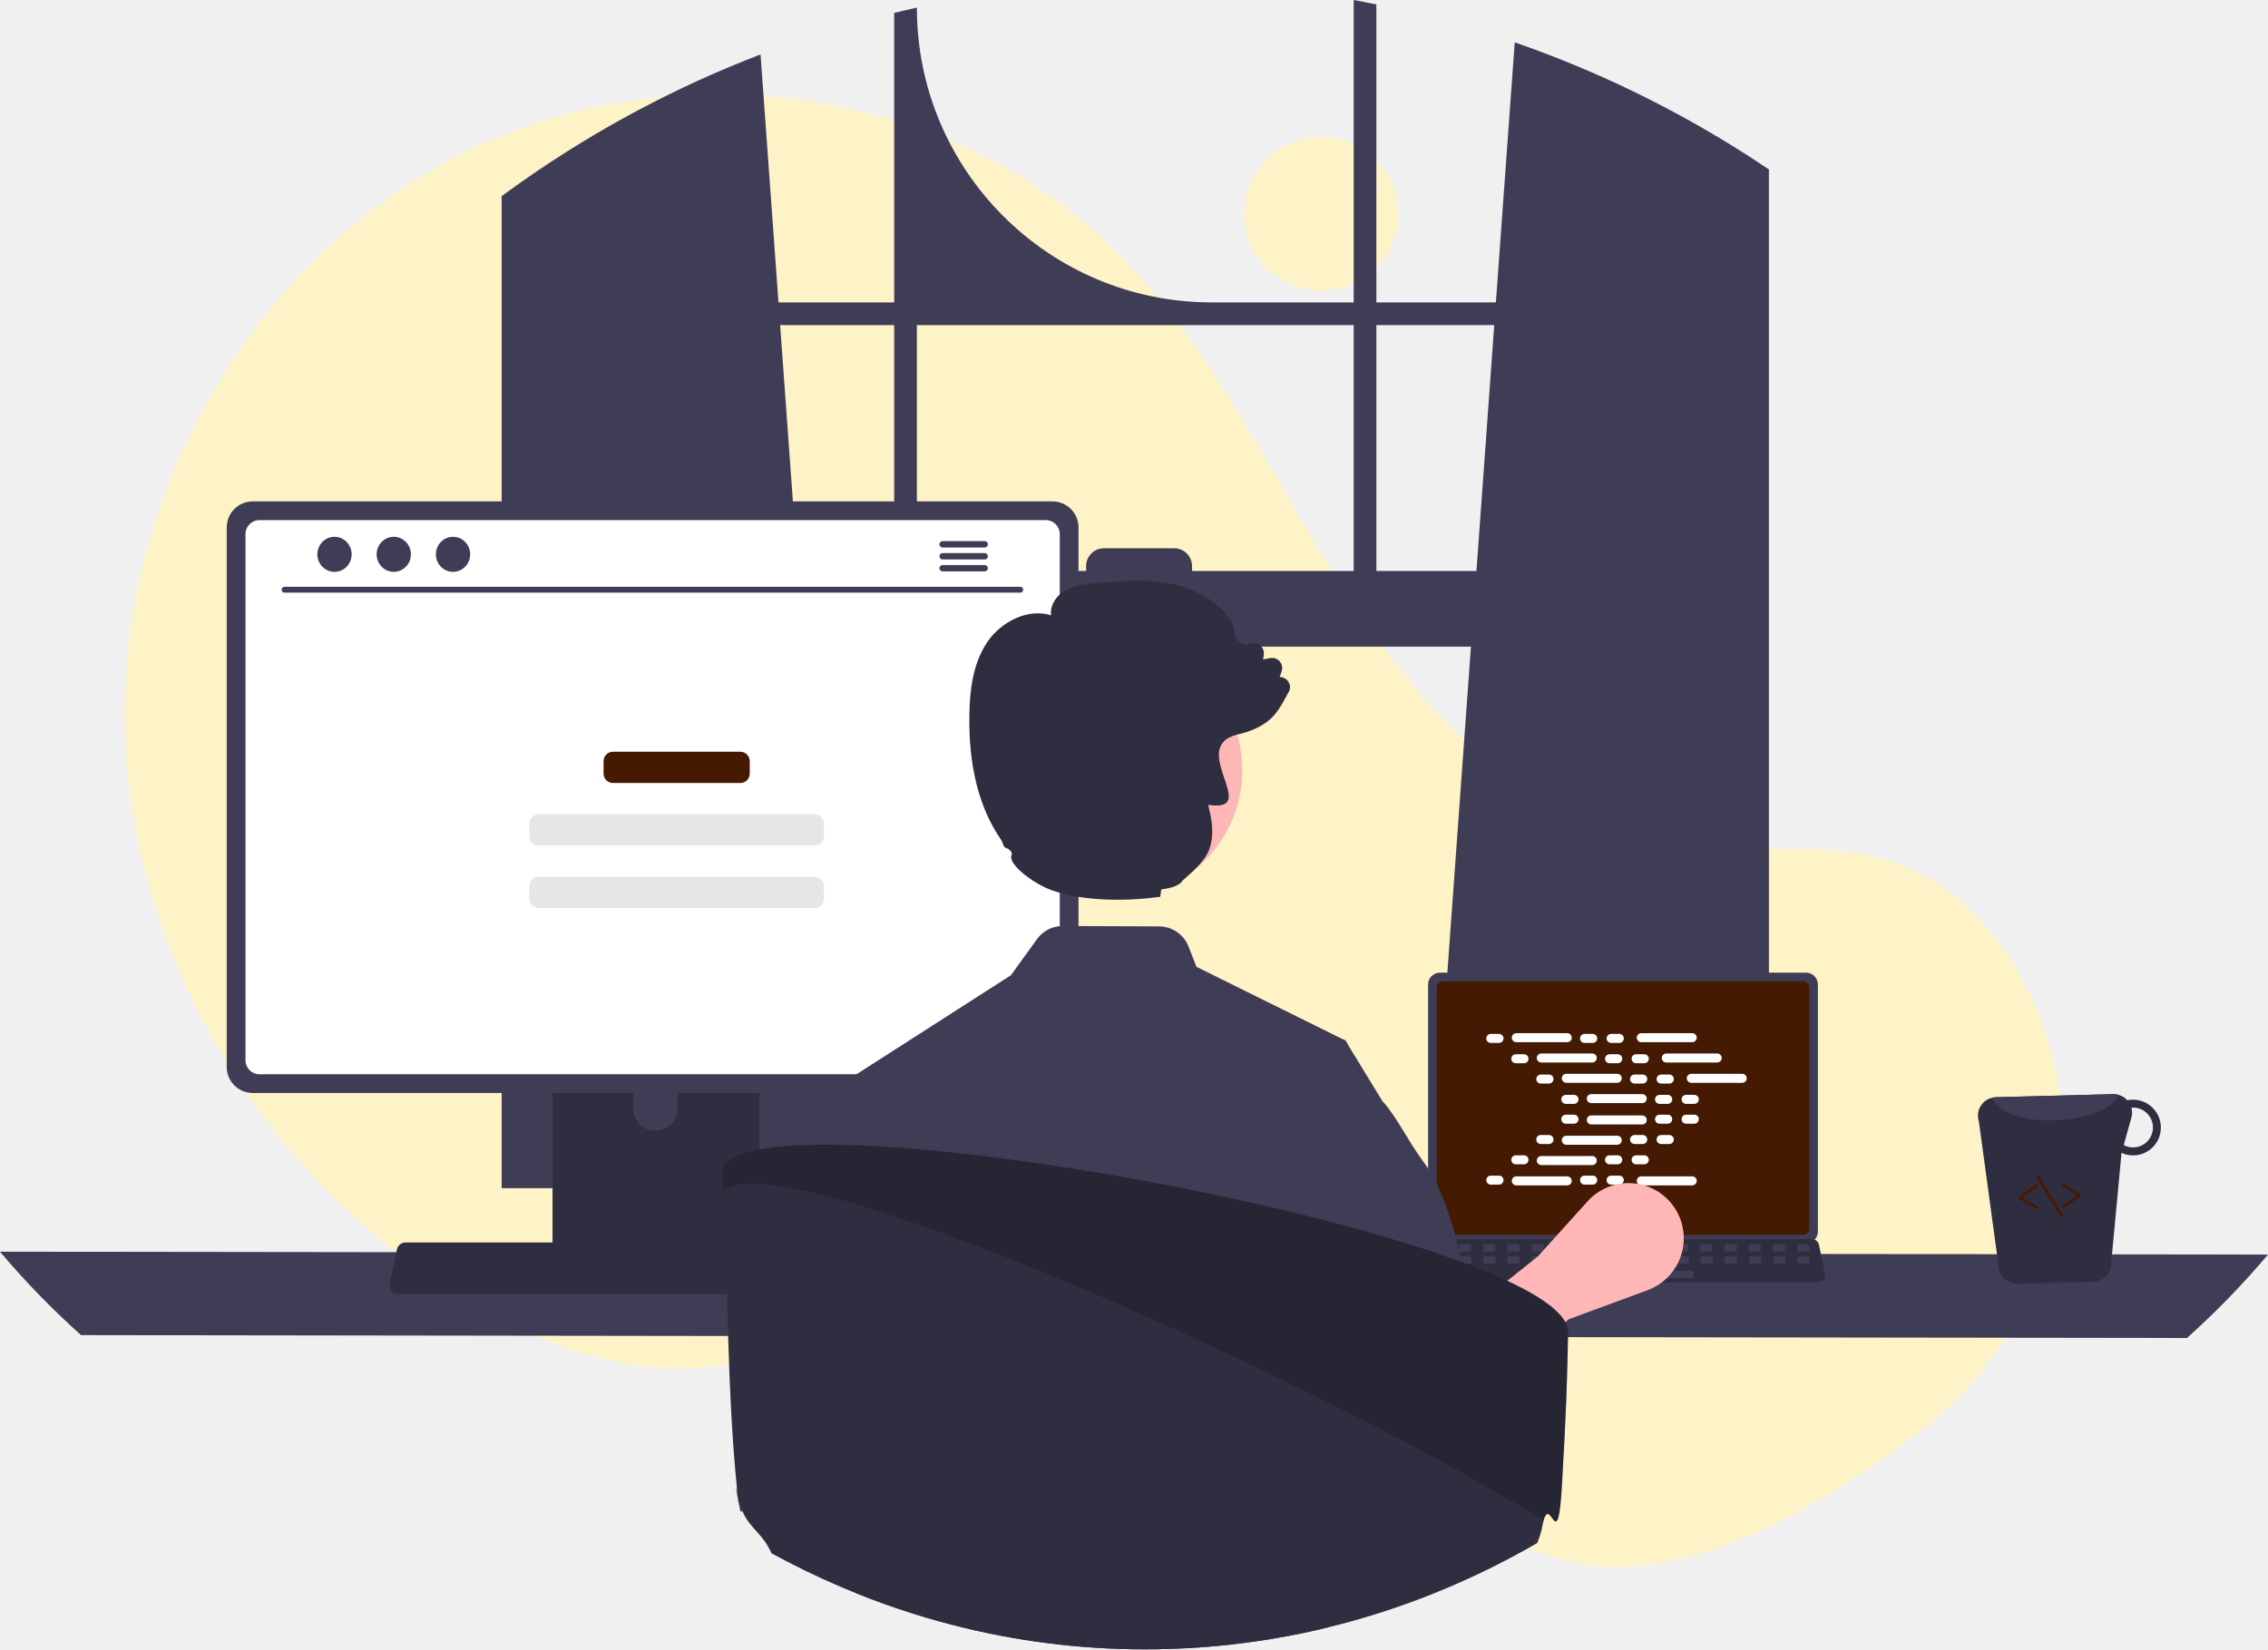
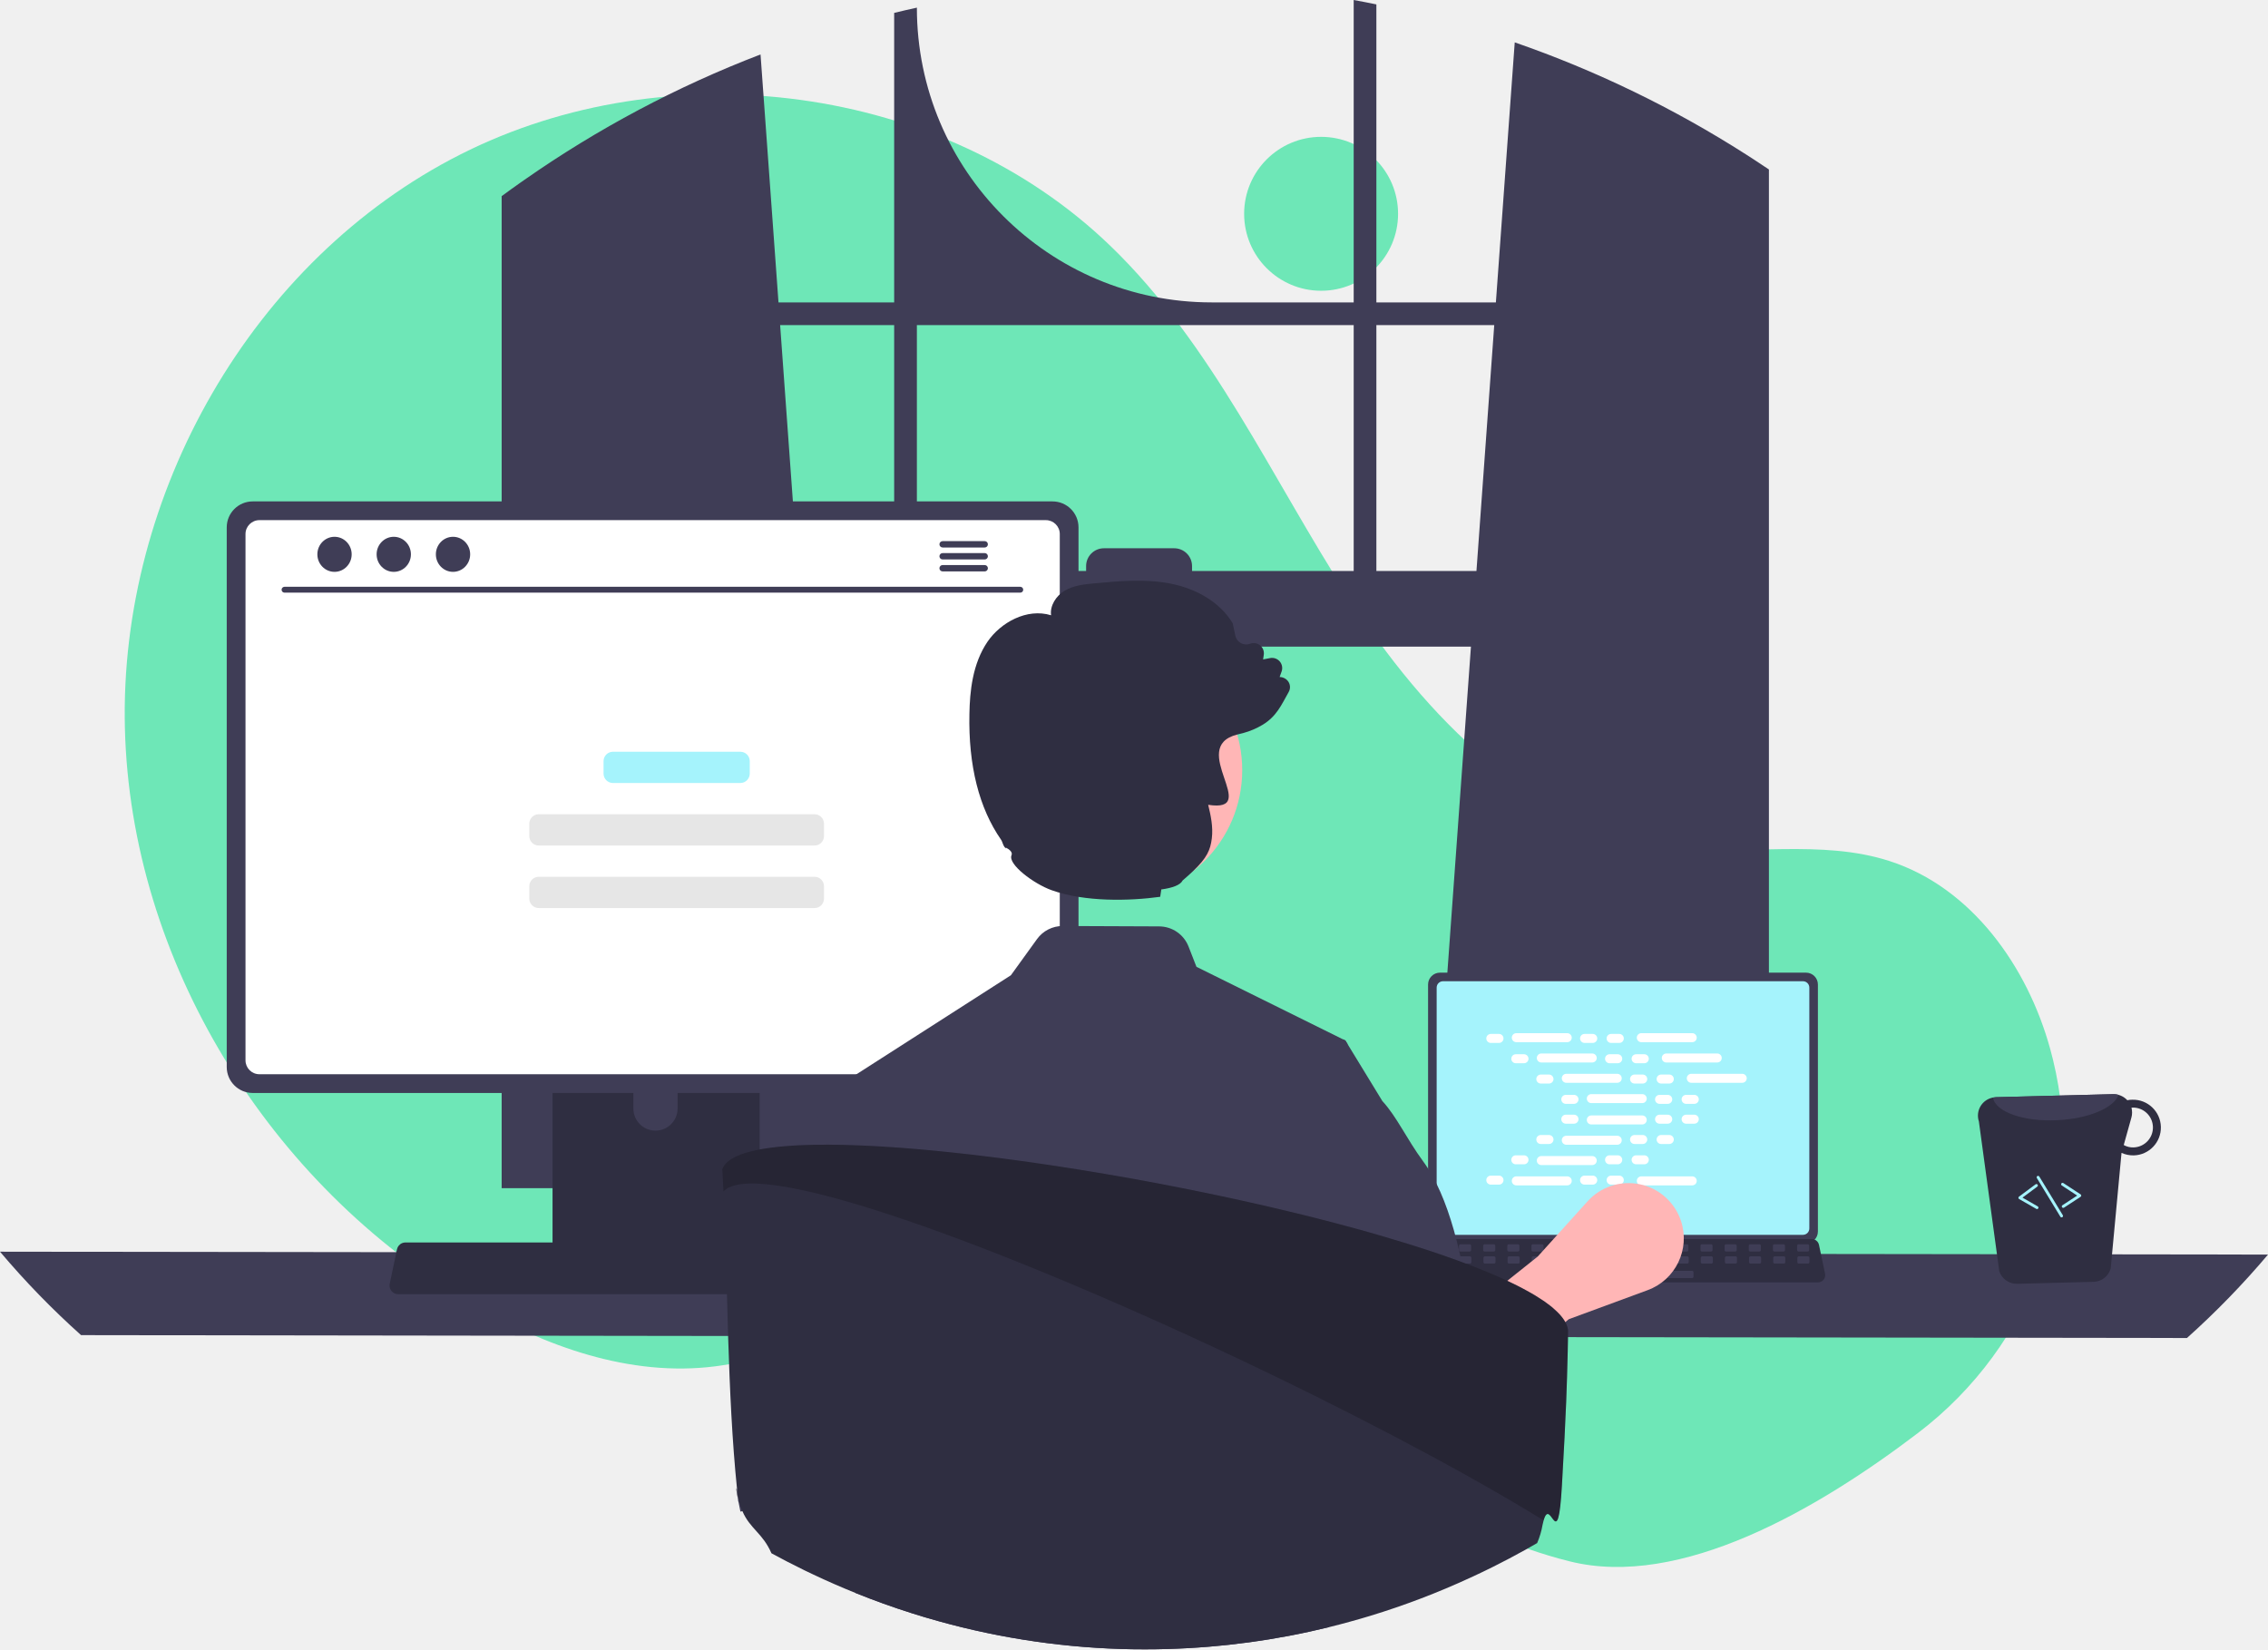
<svg xmlns="http://www.w3.org/2000/svg" data-name="Layer 1" width="786.82" height="572.258" viewBox="0 0 786.82 572.258">
-   <circle cx="458.321" cy="74.182" r="26.701" fill="#fef3c7" />
-   <path d="M872.038,661.023c39.688-30.229,58.644-81.025,46.776-129.482q-.442-1.806-.934-3.604c-7.867-28.763-27.332-56.101-55.7-65.291-23.82-7.717-49.82-1.783-74.669-4.851-48.781-6.024-86.601-45.494-113.211-86.819-26.611-41.325-47.062-87.583-82.422-121.724-58.285-56.275-153.362-68.391-225.627-31.76C293.987,254.121,247.955,335.391,249.918,416.386c1.963,80.995,50.046,158.432,119.875,199.517,25.652,15.093,55.321,25.785,84.848,22.044,25.62-3.246,48.899-17.013,74.399-21.1,40.091-6.426,79.927,11.701,114.603,32.824,34.676,21.123,68.17,46.16,107.574,55.952C789.478,715.131,836.881,687.801,872.038,661.023Z" transform="translate(-206.59 -163.8711)" fill="#fef3c7" />
+   <circle cx="458.321" cy="74.182" r="26.701" fill="#6ee7b7" />
+   <path d="M872.038,661.023c39.688-30.229,58.644-81.025,46.776-129.482q-.442-1.806-.934-3.604c-7.867-28.763-27.332-56.101-55.7-65.291-23.82-7.717-49.82-1.783-74.669-4.851-48.781-6.024-86.601-45.494-113.211-86.819-26.611-41.325-47.062-87.583-82.422-121.724-58.285-56.275-153.362-68.391-225.627-31.76C293.987,254.121,247.955,335.391,249.918,416.386c1.963,80.995,50.046,158.432,119.875,199.517,25.652,15.093,55.321,25.785,84.848,22.044,25.62-3.246,48.899-17.013,74.399-21.1,40.091-6.426,79.927,11.701,114.603,32.824,34.676,21.123,68.17,46.16,107.574,55.952C789.478,715.131,836.881,687.801,872.038,661.023Z" transform="translate(-206.59 -163.8711)" fill="#6ee7b7" />
  <path d="M815.016,219.191c-.87-.58-1.75-1.13-2.62-1.69a380.24,380.24,0,0,0-80.31-38.93l-6.54,90.22h-41.46v-103.39c-2.61-.54-5.24-1.05-7.87-1.53v104.92H626.946A102.27,102.27,0,0,1,524.676,166.521v-0c-2.64.57-5.26,1.18-7.88,1.83v100.44h-40.13l-6.23-86.03a380.858,380.858,0,0,0-81.94,43.53c-.44.3-.88.61-1.31.91-2.21,1.55-4.39,3.13-6.56,4.73v344.19h118.27l-2.09-28.95-11.5-158.95h231.59l-11.5,158.95-2.09,28.95h116.96v-353.45Q817.656,220.901,815.016,219.191Zm-298.22,142.78h-33.39l-6.17-85.3h39.56Zm159.42,0h-56.08v-1.69a6.18,6.18,0,0,0-6.19-6.18h-24.38a6.178,6.178,0,0,0-6.18,6.18v1.69h-58.71v-85.3h151.54Zm7.87,0v-85.3h40.89l-6.17,85.3Z" transform="translate(-206.59 -163.8711)" fill="#3f3d56" />
  <path d="M206.59,598.162a289.003,289.003,0,0,0,28.12,28.95l730.58,1a289.003,289.003,0,0,0,28.12-28.95Z" transform="translate(-206.59 -163.8711)" fill="#3f3d56" />
  <path d="M702.02,505.462v85.704a4.122,4.122,0,0,0,4.119,4.119H833.143a4.122,4.122,0,0,0,4.119-4.119v-85.704a4.124,4.124,0,0,0-4.119-4.115H706.139A4.124,4.124,0,0,0,702.02,505.462Z" transform="translate(-206.59 -163.8711)" fill="#3f3d56" />
-   <path d="M704.999,506.529V590.109a2.205,2.205,0,0,0,2.201,2.201H832.086a2.205,2.205,0,0,0,2.201-2.201V506.529a2.206,2.206,0,0,0-2.201-2.206H707.201A2.206,2.206,0,0,0,704.999,506.529Z" transform="translate(-206.59 -163.8711)" fill="#451a03" />
+   <path d="M704.999,506.529V590.109a2.205,2.205,0,0,0,2.201,2.201H832.086a2.205,2.205,0,0,0,2.201-2.201V506.529a2.206,2.206,0,0,0-2.201-2.206H707.201A2.206,2.206,0,0,0,704.999,506.529Z" transform="translate(-206.59 -163.8711)" fill="#a5f3fc" />
  <path d="M699.364,607.881a2.47,2.47,0,0,0,1.943.93H837.299a2.502,2.502,0,0,0,2.446-3.016l-2.111-10.027a2.507,2.507,0,0,0-1.558-1.818,2.425,2.425,0,0,0-.888-.168H703.41a2.424,2.424,0,0,0-.888.168,2.507,2.507,0,0,0-1.558,1.818l-2.111,10.027A2.501,2.501,0,0,0,699.364,607.881Z" transform="translate(-206.59 -163.8711)" fill="#2f2e41" />
  <rect x="830.034" y="595.588" width="4.188" height="2.513" rx="0.488" transform="translate(1457.666 1029.819) rotate(-180)" fill="#3f3d56" />
  <rect x="821.657" y="595.588" width="4.188" height="2.513" rx="0.488" transform="translate(1440.912 1029.819) rotate(-180)" fill="#3f3d56" />
  <rect x="813.28" y="595.588" width="4.188" height="2.513" rx="0.488" transform="translate(1424.158 1029.819) rotate(-180)" fill="#3f3d56" />
  <rect x="804.903" y="595.588" width="4.188" height="2.513" rx="0.488" transform="translate(1407.404 1029.819) rotate(-180)" fill="#3f3d56" />
  <rect x="796.526" y="595.588" width="4.188" height="2.513" rx="0.488" transform="translate(1390.65 1029.819) rotate(-180)" fill="#3f3d56" />
  <rect x="788.149" y="595.588" width="4.188" height="2.513" rx="0.488" transform="translate(1373.896 1029.819) rotate(-180)" fill="#3f3d56" />
  <rect x="779.772" y="595.588" width="4.188" height="2.513" rx="0.488" transform="translate(1357.142 1029.819) rotate(-180)" fill="#3f3d56" />
  <rect x="771.395" y="595.588" width="4.188" height="2.513" rx="0.488" transform="translate(1340.388 1029.819) rotate(-180)" fill="#3f3d56" />
  <rect x="763.018" y="595.588" width="4.188" height="2.513" rx="0.488" transform="translate(1323.634 1029.819) rotate(-180)" fill="#3f3d56" />
  <rect x="754.641" y="595.588" width="4.188" height="2.513" rx="0.488" transform="translate(1306.88 1029.819) rotate(-180)" fill="#3f3d56" />
  <rect x="746.264" y="595.588" width="4.188" height="2.513" rx="0.488" transform="translate(1290.126 1029.819) rotate(-180)" fill="#3f3d56" />
  <rect x="737.887" y="595.588" width="4.188" height="2.513" rx="0.488" transform="translate(1273.372 1029.819) rotate(-180)" fill="#3f3d56" />
  <rect x="729.51" y="595.588" width="4.188" height="2.513" rx="0.488" transform="translate(1256.618 1029.819) rotate(-180)" fill="#3f3d56" />
  <rect x="721.133" y="595.588" width="4.188" height="2.513" rx="0.488" transform="translate(1239.865 1029.819) rotate(-180)" fill="#3f3d56" />
  <rect x="712.756" y="595.588" width="4.188" height="2.513" rx="0.488" transform="translate(1223.111 1029.819) rotate(-180)" fill="#3f3d56" />
  <rect x="704.379" y="595.588" width="4.188" height="2.513" rx="0.488" transform="translate(1206.357 1029.819) rotate(-180)" fill="#3f3d56" />
  <rect x="830.133" y="599.777" width="4.188" height="2.513" rx="0.488" transform="translate(1457.864 1038.196) rotate(-180)" fill="#3f3d56" />
  <rect x="821.756" y="599.777" width="4.188" height="2.513" rx="0.488" transform="translate(1441.11 1038.196) rotate(-180)" fill="#3f3d56" />
  <rect x="813.379" y="599.777" width="4.188" height="2.513" rx="0.488" transform="translate(1424.356 1038.196) rotate(-180)" fill="#3f3d56" />
  <rect x="805.002" y="599.777" width="4.188" height="2.513" rx="0.488" transform="translate(1407.602 1038.196) rotate(-180)" fill="#3f3d56" />
  <rect x="796.625" y="599.777" width="4.188" height="2.513" rx="0.488" transform="translate(1390.848 1038.196) rotate(-180)" fill="#3f3d56" />
  <rect x="788.248" y="599.777" width="4.188" height="2.513" rx="0.488" transform="translate(1374.094 1038.196) rotate(-180)" fill="#3f3d56" />
  <rect x="779.871" y="599.777" width="4.188" height="2.513" rx="0.488" transform="translate(1357.34 1038.196) rotate(-180)" fill="#3f3d56" />
  <rect x="771.494" y="599.777" width="4.188" height="2.513" rx="0.488" transform="translate(1340.586 1038.196) rotate(-180)" fill="#3f3d56" />
  <rect x="763.117" y="599.777" width="4.188" height="2.513" rx="0.488" transform="translate(1323.832 1038.196) rotate(-180)" fill="#3f3d56" />
  <rect x="754.74" y="599.777" width="4.188" height="2.513" rx="0.488" transform="translate(1307.078 1038.196) rotate(-180)" fill="#3f3d56" />
  <rect x="746.363" y="599.777" width="4.188" height="2.513" rx="0.488" transform="translate(1290.324 1038.196) rotate(-180)" fill="#3f3d56" />
  <rect x="737.986" y="599.777" width="4.188" height="2.513" rx="0.488" transform="translate(1273.57 1038.196) rotate(-180)" fill="#3f3d56" />
  <rect x="729.609" y="599.777" width="4.188" height="2.513" rx="0.488" transform="translate(1256.816 1038.196) rotate(-180)" fill="#3f3d56" />
  <rect x="721.232" y="599.777" width="4.188" height="2.513" rx="0.488" transform="translate(1240.062 1038.196) rotate(-180)" fill="#3f3d56" />
  <rect x="712.855" y="599.777" width="4.188" height="2.513" rx="0.488" transform="translate(1223.309 1038.196) rotate(-180)" fill="#3f3d56" />
  <rect x="704.478" y="599.777" width="4.188" height="2.513" rx="0.488" transform="translate(1206.555 1038.196) rotate(-180)" fill="#3f3d56" />
  <rect x="760.604" y="604.803" width="33.508" height="2.513" rx="0.488" transform="translate(1348.126 1048.248) rotate(-180)" fill="#3f3d56" />
  <rect x="515.631" y="358.737" width="5.966" height="3.122" rx="1.561" fill="#fff" />
  <rect x="548.154" y="358.737" width="5.966" height="3.122" rx="1.561" fill="#fff" />
  <rect x="557.369" y="358.737" width="5.966" height="3.122" rx="1.561" fill="#fff" />
  <rect x="524.477" y="358.477" width="20.796" height="3.122" rx="1.561" fill="#fff" />
  <rect x="567.841" y="358.477" width="20.796" height="3.122" rx="1.561" fill="#fff" />
  <rect x="524.304" y="365.784" width="5.966" height="3.122" rx="1.561" fill="#fff" />
  <rect x="556.827" y="365.784" width="5.966" height="3.122" rx="1.561" fill="#fff" />
  <rect x="566.042" y="365.784" width="5.966" height="3.122" rx="1.561" fill="#fff" />
  <rect x="533.15" y="365.523" width="20.796" height="3.122" rx="1.561" fill="#fff" />
  <rect x="576.514" y="365.523" width="20.796" height="3.122" rx="1.561" fill="#fff" />
  <rect x="532.977" y="372.83" width="5.966" height="3.122" rx="1.561" fill="#fff" />
  <rect x="565.5" y="372.83" width="5.966" height="3.122" rx="1.561" fill="#fff" />
  <rect x="574.715" y="372.83" width="5.966" height="3.122" rx="1.561" fill="#fff" />
  <rect x="541.823" y="372.57" width="20.796" height="3.122" rx="1.561" fill="#fff" />
  <rect x="585.187" y="372.57" width="20.796" height="3.122" rx="1.561" fill="#fff" />
  <rect x="541.649" y="379.877" width="5.966" height="3.122" rx="1.561" fill="#fff" />
  <rect x="574.172" y="379.877" width="5.966" height="3.122" rx="1.561" fill="#fff" />
  <rect x="583.387" y="379.877" width="5.966" height="3.122" rx="1.561" fill="#fff" />
  <rect x="550.496" y="379.617" width="20.796" height="3.122" rx="1.561" fill="#fff" />
  <rect x="548.154" y="407.898" width="5.966" height="3.122" rx="1.561" fill="#fff" />
  <rect x="557.369" y="407.898" width="5.966" height="3.122" rx="1.561" fill="#fff" />
  <rect x="567.841" y="408.158" width="20.796" height="3.122" rx="1.561" fill="#fff" />
  <rect x="515.631" y="407.898" width="5.966" height="3.122" rx="1.561" fill="#fff" />
  <rect x="524.477" y="408.158" width="20.796" height="3.122" rx="1.561" fill="#fff" />
  <rect x="524.304" y="400.851" width="5.966" height="3.122" rx="1.561" fill="#fff" />
  <rect x="556.827" y="400.851" width="5.966" height="3.122" rx="1.561" fill="#fff" />
  <rect x="566.042" y="400.851" width="5.966" height="3.122" rx="1.561" fill="#fff" />
  <rect x="533.15" y="401.111" width="20.796" height="3.122" rx="1.561" fill="#fff" />
  <rect x="532.977" y="393.804" width="5.966" height="3.122" rx="1.561" fill="#fff" />
  <rect x="565.5" y="393.804" width="5.966" height="3.122" rx="1.561" fill="#fff" />
  <rect x="574.715" y="393.804" width="5.966" height="3.122" rx="1.561" fill="#fff" />
  <rect x="541.823" y="394.064" width="20.796" height="3.122" rx="1.561" fill="#fff" />
  <rect x="541.649" y="386.758" width="5.966" height="3.122" rx="1.561" fill="#fff" />
  <rect x="574.172" y="386.758" width="5.966" height="3.122" rx="1.561" fill="#fff" />
  <rect x="583.387" y="386.758" width="5.966" height="3.122" rx="1.561" fill="#fff" />
  <rect x="550.496" y="387.018" width="20.796" height="3.122" rx="1.561" fill="#fff" />
  <path d="M711.507,654.353l-13.35-21.102,41.902-33.403,17.295-19.161a19.161,19.161,0,0,1,32.418,6.828h0a19.161,19.161,0,0,1-11.57,23.991l-27.349,10.075Z" transform="translate(-206.59 -163.8711)" fill="#ffb6b6" />
  <path d="M398.28,501.352v102.56h71.85v-102.56a3.448,3.448,0,0,0-2.43-3.3,3.175,3.175,0,0,0-1.03-.16H401.75A3.463,3.463,0,0,0,398.28,501.352Zm28.04,35.24a7.67,7.67,0,0,1,15.34,0v11.9a7.67,7.67,0,0,1-15.34,0Z" transform="translate(-206.59 -163.8711)" fill="#2f2e41" />
  <path d="M398.06,600.632v9.89a1.946,1.946,0,0,0,1.93,1.94h68.43a1.94,1.94,0,0,0,1.93-1.94v-9.89Z" transform="translate(-206.59 -163.8711)" fill="#3f3d56" />
  <path d="M285.25,346.832V534.092a9.007,9.007,0,0,0,9,9h277.5a9.007,9.007,0,0,0,9-9V346.832a9.011,9.011,0,0,0-9-8.99H294.25A9.012,9.012,0,0,0,285.25,346.832Z" transform="translate(-206.59 -163.8711)" fill="#3f3d56" />
  <path d="M291.76,349.162v182.62a4.818,4.818,0,0,0,4.81,4.81H569.44a4.818,4.818,0,0,0,4.81-4.81v-182.62a4.82,4.82,0,0,0-4.81-4.82H296.57A4.821,4.821,0,0,0,291.76,349.162Z" transform="translate(-206.59 -163.8711)" fill="#fff" />
  <path d="M342.4,611.792a2.948,2.948,0,0,0,2.32,1.11h162.34a2.987,2.987,0,0,0,2.92-3.6l-2.52-11.97a2.993,2.993,0,0,0-1.86-2.17,2.895,2.895,0,0,0-1.06-.2H347.23a2.894,2.894,0,0,0-1.06.2,2.992,2.992,0,0,0-1.86,2.17l-2.52,11.97A2.985,2.985,0,0,0,342.4,611.792Z" transform="translate(-206.59 -163.8711)" fill="#2f2e41" />
  <path d="M560.585,369.499H305.261a1.016,1.016,0,0,1,0-2.031H560.585a1.016,1.016,0,0,1,0,2.031Z" transform="translate(-206.59 -163.8711)" fill="#3f3d56" />
  <ellipse cx="116.051" cy="192.33" rx="5.95" ry="6.083" fill="#3f3d56" />
  <ellipse cx="136.607" cy="192.33" rx="5.95" ry="6.083" fill="#3f3d56" />
  <ellipse cx="157.163" cy="192.33" rx="5.95" ry="6.083" fill="#3f3d56" />
  <path d="M548.206,351.622h-14.6a1.105,1.105,0,0,0,0,2.21h14.6a1.105,1.105,0,0,0,0-2.21Z" transform="translate(-206.59 -163.8711)" fill="#3f3d56" />
  <path d="M548.206,355.772h-14.6a1.105,1.105,0,0,0,0,2.21h14.6a1.105,1.105,0,0,0,0-2.21Z" transform="translate(-206.59 -163.8711)" fill="#3f3d56" />
  <path d="M548.206,359.922h-14.6a1.105,1.105,0,0,0,0,2.21h14.6a1.105,1.105,0,0,0,0-2.21Z" transform="translate(-206.59 -163.8711)" fill="#3f3d56" />
  <path d="M900.186,604.972a6.416,6.416,0,0,0,6.183,4.331l26.492-.682a6.329,6.329,0,0,0,5.981-4.657l3.749-40.087a9.794,9.794,0,0,0,4.238.871,9.661,9.661,0,1,0-.485-19.317,8.184,8.184,0,0,0-1.736.181,6.548,6.548,0,0,0-4.874-2.103l-40.751,1.052a5.853,5.853,0,0,0-1.005.125,6.365,6.365,0,0,0-4.873,8.265Zm43.173-43.817,2.668-9.553a6.506,6.506,0,0,0,.02-3.375c.129-0.0.244-.062.373-.062a6.91,6.91,0,0,1,.324,13.817A6.505,6.505,0,0,1,943.359,561.156Z" transform="translate(-206.59 -163.8711)" fill="#2f2e41" />
  <path d="M897.978,544.686c.868,4.964,10.629,8.454,22.366,7.847,10.793-.497,19.617-4.287,21.234-8.778a6.025,6.025,0,0,0-1.844-.246l-40.751,1.052A5.853,5.853,0,0,0,897.978,544.686Z" transform="translate(-206.59 -163.8711)" fill="#3f3d56" />
-   <path d="M922.494,582.944a.497.497,0,0,0,.151-.066l5.753-3.766a.499.499,0,0,0,0-.836l-5.98-3.917a.5.5,0,1,0-.548.836l5.341,3.498-5.114,3.348a.5.5,0,0,0,.396.903Z" transform="translate(-206.59 -163.8711)" fill="#451a03" />
-   <path d="M913.408,583.363a.5.5,0,0,0,.126-.918l-5.303-3.04,5.126-3.807a.5.5,0,1,0-.596-.802l-5.739,4.263a.5.5,0,0,0,.049.835l5.965,3.42A.5.5,0,0,0,913.408,583.363Z" transform="translate(-206.59 -163.8711)" fill="#451a03" />
-   <path d="M921.922,586.244a.482.482,0,0,0,.137-.058.5.5,0,0,0,.168-.687l-8.155-13.408a.5.5,0,0,0-.854.521l8.155,13.408A.5.5,0,0,0,921.922,586.244Z" transform="translate(-206.59 -163.8711)" fill="#451a03" />
-   <rect x="209.385" y="260.827" width="50.719" height="10.846" rx="3.264" fill="#451a03" />
+   <path d="M922.494,582.944a.497.497,0,0,0,.151-.066l5.753-3.766a.499.499,0,0,0,0-.836l-5.98-3.917a.5.5,0,1,0-.548.836l5.341,3.498-5.114,3.348a.5.5,0,0,0,.396.903Z" transform="translate(-206.59 -163.8711)" fill="#a5f3fc" />
+   <path d="M913.408,583.363a.5.5,0,0,0,.126-.918l-5.303-3.04,5.126-3.807a.5.5,0,1,0-.596-.802l-5.739,4.263a.5.5,0,0,0,.049.835l5.965,3.42A.5.5,0,0,0,913.408,583.363Z" transform="translate(-206.59 -163.8711)" fill="#a5f3fc" />
+   <path d="M921.922,586.244a.482.482,0,0,0,.137-.058.5.5,0,0,0,.168-.687l-8.155-13.408a.5.5,0,0,0-.854.521l8.155,13.408A.5.5,0,0,0,921.922,586.244Z" transform="translate(-206.59 -163.8711)" fill="#a5f3fc" />
+   <rect x="209.385" y="260.827" width="50.719" height="10.846" rx="3.264" fill="#a5f3fc" />
  <rect x="183.626" y="282.519" width="102.236" height="10.846" rx="3.264" fill="#e6e6e6" />
  <rect x="183.626" y="304.21" width="102.236" height="10.846" rx="3.264" fill="#e6e6e6" />
  <path d="M497.301,540.717l.217.684.011.023,6.525,19.838,7.506,22.861,14.123,42.961.137,6.673v.023l1.049,53.684-2.909,7.278,3.274,11.932s-1.506-18.037-9.582-7.679c-4.574,5.886-9.925,11.91-14.317,17.556q9.6,3.884,19.507,7.027c1.426.456,2.863.89,4.301,1.323q.462.137.924.274a266.863,266.863,0,0,0,67.351,10.826c1.186.034,2.35.057,3.479.08.399.011.787.023,1.175.023,1.278.011,2.544.023,3.822.023q3.867,0,7.7-.114a266.853,266.853,0,0,0,56.091-7.586c-.125-7.586-.468-16.45-.958-25.918-.228-4.643-5.35-9.674-5.658-14.533-.217-3.65,4.381-7.084,4.141-10.792-1.551-22.827-3.491-14.064-4.928-30.229q-.222-2.379-.411-4.552c-.924-10.381-1.563-16.872-1.563-16.872l6.137-38.683,9.639-60.734-.742-1.221-.833-.411-50.844-25.165-2.761-7.073a10.979,10.979,0,0,0-10.141-6.947l-33.493-.137a10.931,10.931,0,0,0-8.909,4.529l-9.069,12.56Z" transform="translate(-206.59 -163.8711)" fill="#3f3d56" />
  <path d="M533.407,617.525,525.82,633.758l-5.179,11.088-8.909,46.646-4.46,4.734L503.45,679.467l-39.998,8.881c-1.312-7.29-.351.247-1.161-7.75.228-.228.468-.456.707-.685.639-.593,1.175-1.152,1.164-1.688-.456-27.584.913-74.526,12.343-102.966a60.053,60.053,0,0,1,7.027-13.107c.228-.308.445-.616.662-.924,5.27-7.381,8.601-14.647,13.324-19.815v-.011a.53.53,0,0,0,.08-.08.157.157,0,0,0,.046-.034l32.443-17.203,1.392,39.105.992,28.109Z" transform="translate(-206.59 -163.8711)" fill="#3f3d56" />
  <path d="M650.391,622.135l9.476,20.275,3.307,7.061,8.907,46.642,4.446,4.723,3.83-16.755,1.8-.369,32.459-6.722,9.461,30.046a17.984,17.984,0,0,0-3.261-22.506c-.646-.585-1.184-1.154-1.169-1.692.538-32.443-1.446-91.684-19.367-116.066-5.692-7.738-9.107-15.445-14.076-20.829-.015-.015-.015-.031-.031-.031L674.081,526.114l-.738-1.215-.831-.415Z" transform="translate(-206.59 -163.8711)" fill="#3f3d56" />
  <circle id="a657ec4b-47ce-4d2a-9c58-81a811696ca9" data-name="Ellipse 5" cx="386.397" cy="267.201" r="44.558" fill="#ffb6b6" />
  <path d="M653.212,399.948a3.759,3.759,0,0,0-2.69-1.19l.67-1.86a3.528,3.528,0,0,0-3.96-4.7l-2.44.47.23-1.63a3.534,3.534,0,0,0-4.73-3.82,3.766,3.766,0,0,1-3.24-.23,3.846,3.846,0,0,1-1.92-2.61l-.85-4.1-.09-.22c-4.14-6.9-12.1-11.92-21.84-13.76-8.67-1.65-17.56-.81-26.13-.02-3.4.32-7.24.68-10.44,2.64-2.72,1.68-5.02,5.04-4.55,8.43-8.45-2.59-17.51,2.58-22,9.1-5.32,7.76-6.19,17.48-6.33,25.08-.38,17.98,3.33,32.69,11,43.73.56.8.7,2.47,1.81,3.03l-.23-.37c1.24.62,2.5,1.62,2.03,2.69-1.35,3.08,7.62,9.89,13.94,12.14,11.53,4.11,26.86,3.76,37.64,2.28l.38-2.55c3.89-.53,6.63-1.54,7.4-3.12,1.36-1.16,2.52-2.2,3.53-3.16l.01-.01c.02-.02.06-.05.08-.07,4.87-4.67,6-7.33,6.51-11.38.49-3.97-.38-8-1.27-11.63,18.74,2.9-7.38-19.96,10.08-24.38a5.434,5.434,0,0,1,.61-.15c.51-.12,1.02-.24,1.51-.38a26.448,26.448,0,0,0,6.72-2.87c4.88-2.97,6.49-6.91,9.01-11.35A3.427,3.427,0,0,0,653.212,399.948Z" transform="translate(-206.59 -163.8711)" fill="#2f2e41" />
  <path d="M750.582,625.308c-.01,1.75-.03,4.2-.11,7.23q-.015.63-.03,1.29c-.13,5.57-.26,10.24-.47,15.43-.01.36-.02.71-.04,1.07-.28,7.24-.72,15.67-1.48,29.02-1.41,24.66-3.87,3.39-6.34,12.04-.12.43-.25.94-.37,1.54a27.916,27.916,0,0,1-1.88,6.33c-1.31.78-2.66,1.53-3.99,2.28-3.79,2.11-7.64,4.14-11.52,6.07-2.18,1.08-4.37,2.14-6.57,3.16-.35.16-.69.32-1.03.47a270.887,270.887,0,0,1-34.75,13.26c-2.32.7-4.63,1.38-6.97,2.01-2.44.68-4.88,1.32-7.35,1.92a266.893,266.893,0,0,1-56.09,7.59c-2.55.08-5.12.11-7.7.11-1.28,0-2.54-.01-3.82-.02-.39,0-.78-.01-1.17-.02-1.13-.03-2.3-.05-3.48-.08a266.663,266.663,0,0,1-67.35-10.83l-.93-.27c-1.44-.44-2.87-.87-4.3-1.33q-9.9-3.135-19.51-7.02-7.335-2.955-14.5-6.34a.339.339,0,0,1-.12-.06c-1-.46-2.01-.94-3.01-1.43-.13-.07-.27-.14-.41-.21q-5.595-2.73-11.07-5.72c-3.07-7.05-7.39-8.4-10.07-14.6a25.874,25.874,0,0,1-1.68-5.74c0-.02-.01-.04-.01-.07.28,3.72-1.19-6.6-.01-.04-.01-.12-.02-.25-.03-.4-.03-.36-.07-.8-.13-1.35-3.43-33.49-3.21-71.79-4.7-103.35q-.15-3.06-.31-5.86c-.03-.62-.07-1.23-.11-1.83.07-.18.15-.37.24-.55a1.002,1.002,0,0,1,.07-.15,1.623,1.623,0,0,1,.1-.18c.02-.03.05-.07.07-.1a.917.917,0,0,1,.05-.1c.09-.14.19-.29.3-.43.05-.06.09-.11.14-.16a.808.808,0,0,1,.12-.14.637.637,0,0,1,.11-.13c.04-.04.08-.09.13-.14a.302.302,0,0,1,.08-.08,2.033,2.033,0,0,1,.26-.25,9.624,9.624,0,0,1,1.14-.9c.14-.09.29-.18.43-.28a19.135,19.135,0,0,1,3.17-1.52c.38-.14.76-.27,1.17-.41.15-.04.29-.09.44-.14.22-.07.44-.14.67-.19,1.14-.34,2.37-.63,3.7-.9.16-.03.33-.06.5-.1.24-.05.49-.09.74-.13.34-.06.69-.12,1.04-.18,2.97-.47,6.34-.82,10.06-1.05q.525-.03,1.05-.06c.41-.02.82-.04,1.24-.06.35-.02.71-.03,1.07-.04.35-.02.71-.03,1.08-.04,1.01-.03,2.05-.06,3.11-.08,3.02-.06,6.2-.04,9.54.03,1.55.04,3.13.08,4.75.15.11,0,.21.01.31.01,1.41.05,2.83.11,4.29.19,1.02.05,2.05.1,3.08.16.97.06,1.95.12,2.94.19.77.04,1.54.1,2.32.15.66.05,1.32.1,1.98.14l.9.06c.49.04.98.07,1.48.12,1.1.09,2.2.18,3.32.27,1.11.1,2.24.2,3.37.3s2.27.21,3.41.32c.12.01.23.02.34.03,1.04.11,2.08.21,3.13.32.24.02.49.04.73.07,1.001.101,2.022.218,3.032.326.31.033.618.066.929.1.791.086,1.572.161,2.368.254,1.05.12,2.12.23,3.16.37.81.09,1.62.18,2.43.28,1.27.15,2.56.31,3.85.48.49.06.98.12,1.47.19,3.68.46,7.4.97,11.18,1.5,5.73.81,11.55,1.69,17.41,2.64q8.805,1.425,17.71,3.01c1.5.27,3,.54,4.51.82q1.02.195,2.04.39c1.16.21,2.32.43,3.48.65,1.16.22,2.32.44,3.48.67,1.38.27,2.77.54,4.15.81,9.09,1.8,18.13,3.72,26.95,5.73,1.45.33,2.9.67,4.34,1q4.32,1.005,8.56,2.04c.78.18,1.55.37,2.32.56,1.92.48,3.84.96,5.73,1.45l.33.09c1.39.34,2.75.69,4.11,1.05q4.815,1.26,9.47,2.55,3.09.855,6.11,1.73c3.01.87,5.96,1.75,8.83,2.64.71.22,1.42.44,2.12.65,2.1.65,4.17,1.31,6.18,1.97,1.6.52,3.16,1.05,4.7,1.58q2.31.795,4.53,1.59c.95.34,1.89.7,2.83,1.04,1.35.5,2.68,1,3.98,1.5.4.15.79.31,1.18.46.25.11.49.2.73.3.47.19.95.37,1.41.56.47.18.93.37,1.39.57.45.18.91.37,1.35.56.45.18.89.37,1.33.57.37.15.73.31,1.08.47.71.31,1.42.62,2.11.94.34.16.68.31,1.02.47l.78.36c.11.06.22.11.33.16.25.12.51.25.76.37.58.27,1.15.56,1.71.83.75.38,1.48.76,2.18,1.13.71.38,1.4.76,2.06,1.13.11.06.21.12.32.18.15.08.3.17.45.25.51.29,1,.59,1.49.88.96.59,1.87,1.17,2.72,1.75.19.13.37.26.56.38.63.45,1.23.89,1.79,1.34,0,.01,0,.01.01.01.19.14.37.29.55.43.15.14.31.26.46.4.52.45,1,.88,1.44,1.32a5.667,5.667,0,0,1,.42.43,1.208,1.208,0,0,1,.16.16c.2.2.38.4.55.6a.553.553,0,0,1,.07.09c.24.28.46.56.67.84.1.14.21.28.3.42.12.17.24.35.34.52.09.14.17.29.25.43a7.257,7.257,0,0,1,.54,1.13,5.241,5.241,0,0,1,.27.82A5.844,5.844,0,0,1,750.582,625.308Z" transform="translate(-206.59 -163.8711)" fill="#2f2e41" />
  <path d="M750.582,625.308c-.01,1.75-.03,4.2-.11,7.23-.01.42-.03.85-.04,1.29-.1,4.25-.25,9.5-.46,15.43-.01.36-.02.71-.04,1.07-.28,7.24-.72,15.67-1.48,29.02-1.41,24.66-3.87,3.39-6.34,12.04-6.86-4.22-14.38-8.64-22.42-13.18q-2.175-1.23-4.39-2.47c-16.08-8.97-34.04-18.37-52.79-27.68-.74-.37-1.49-.74-2.23-1.1-42.95-21.23-89.83-41.88-127.81-55.66-7.33-2.66-14.33-5.06-20.91-7.17-13.86-4.43-25.84-7.53-35.06-8.87-9.6-1.4-16.23-.9-18.91,1.99q-.15-3.06-.31-5.86-.06-.93-.12-1.83c.062-.165.142-.322.22-.48.011-.023.019-.047.03-.07a1.002,1.002,0,0,1,.07-.15,1.623,1.623,0,0,1,.1-.18,1.06,1.06,0,0,1,.12-.2c.09-.14.19-.29.3-.43a3.483,3.483,0,0,1,.26-.3.637.637,0,0,1,.11-.13c.04-.04.08-.09.13-.14a.302.302,0,0,1,.08-.08,2.033,2.033,0,0,1,.26-.25,9.624,9.624,0,0,1,1.14-.9c.14-.09.29-.18.43-.28a19.135,19.135,0,0,1,3.17-1.52c.38-.14.76-.27,1.17-.41.15-.04.29-.09.44-.14.22-.07.44-.14.67-.19,1.14-.34,2.37-.63,3.7-.9.4-.08.82-.16,1.24-.23.34-.06.69-.12,1.04-.18,2.97-.47,6.34-.82,10.06-1.05q.525-.03,1.05-.06c.41-.02.82-.04,1.24-.06.35-.02.71-.03,1.07-.04.35-.02.71-.03,1.08-.04,1.01-.03,2.05-.06,3.11-.08,3.02-.05,6.2-.03,9.54.04,1.55.03,3.13.08,4.75.15.1,0,.21.01.31.01,1.41.04,2.84.11,4.29.18,1.02.05,2.05.1,3.08.16.97.06,1.95.12,2.94.19.77.04,1.54.1,2.32.15.66.05,1.32.1,1.98.14.79.06,1.58.12,2.38.18,1.1.09,2.2.18,3.32.27,1.11.1,2.24.2,3.37.3s2.27.21,3.41.32c.12.01.23.02.34.03,1.04.11,2.08.21,3.13.32q8.73.885,17.97,2.07,5.52.705,11.18,1.51c5.73.81,11.55,1.69,17.41,2.63q8.805,1.425,17.71,3.01c1.5.27,3,.54,4.51.82q2.76.51,5.52,1.04c1.16.22,2.32.44,3.48.67,1.38.27,2.77.54,4.15.81,9.09,1.8,18.13,3.72,26.95,5.73,1.45.33,2.9.67,4.34,1q4.32,1.005,8.56,2.04c.78.19,1.55.38,2.32.57q2.895.72,5.73,1.44v.01c.11.02.22.05.33.08,1.38.35,2.75.7,4.11,1.06q4.815,1.26,9.47,2.54c2.06.58,4.1,1.15,6.11,1.73,3.01.88,5.96,1.76,8.83,2.64.71.22,1.42.44,2.12.65q3.15.99,6.18,1.97c1.6.52,3.16,1.05,4.7,1.58q2.31.795,4.53,1.59c.96.34,1.9.69,2.83,1.03,1.36.5,2.68,1,3.98,1.51.4.15.79.31,1.18.46.73.28,1.44.57,2.14.86.47.18.93.37,1.39.57.45.18.91.37,1.35.56.45.18.89.37,1.33.57.37.15.73.31,1.08.47.71.31,1.42.62,2.11.94.34.16.68.31,1.02.47l.78.36c.11.06.22.11.33.16.85.4,1.67.8,2.47,1.2.75.38,1.48.76,2.18,1.13.83.44,1.62.87,2.38,1.31.15.08.3.17.45.25.51.29,1,.59,1.49.88.96.59,1.87,1.17,2.72,1.75.84.58,1.62,1.15,2.35,1.72,0,.01,0,.01.01.01.35.28.69.56,1.01.83.52.45,1,.88,1.44,1.32a5.667,5.667,0,0,1,.42.43,1.208,1.208,0,0,1,.16.16c.21.23.42.46.62.69.24.28.46.56.67.84.1.14.21.28.3.42.12.17.24.35.34.52.09.14.17.29.25.43a7.257,7.257,0,0,1,.54,1.13,6.053,6.053,0,0,1,.27.82A5.844,5.844,0,0,1,750.582,625.308Z" transform="translate(-206.59 -163.8711)" opacity="0.2" />
</svg>
